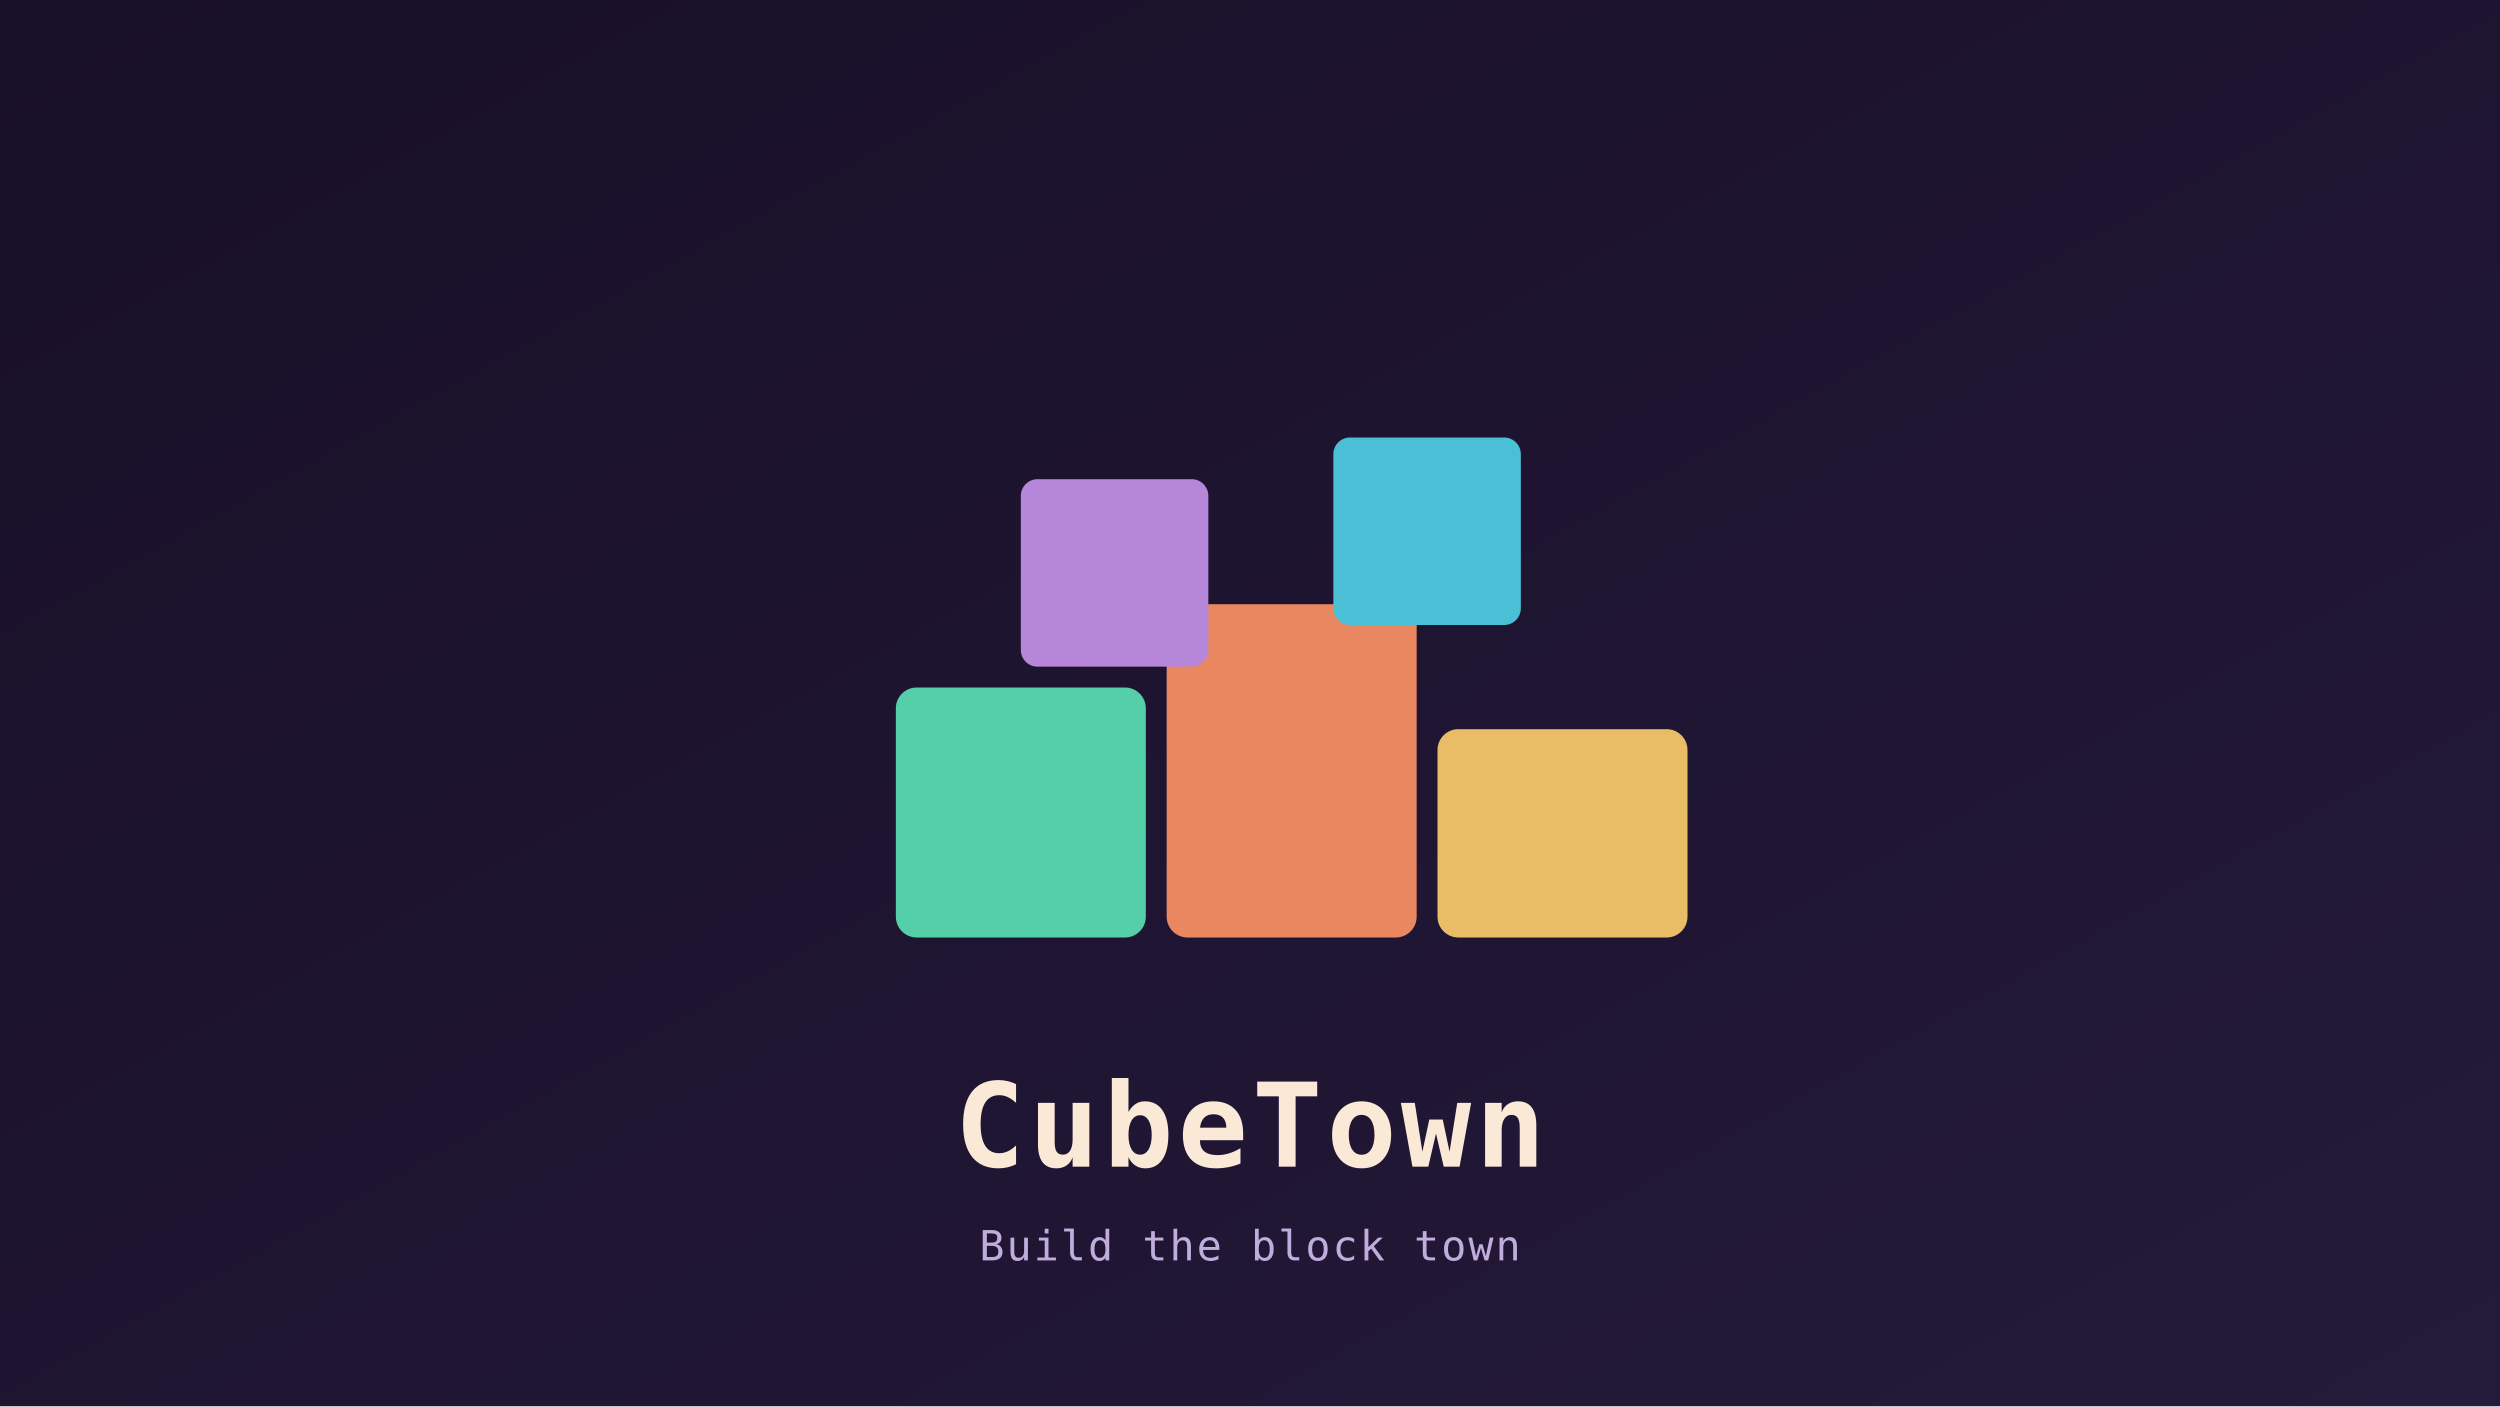
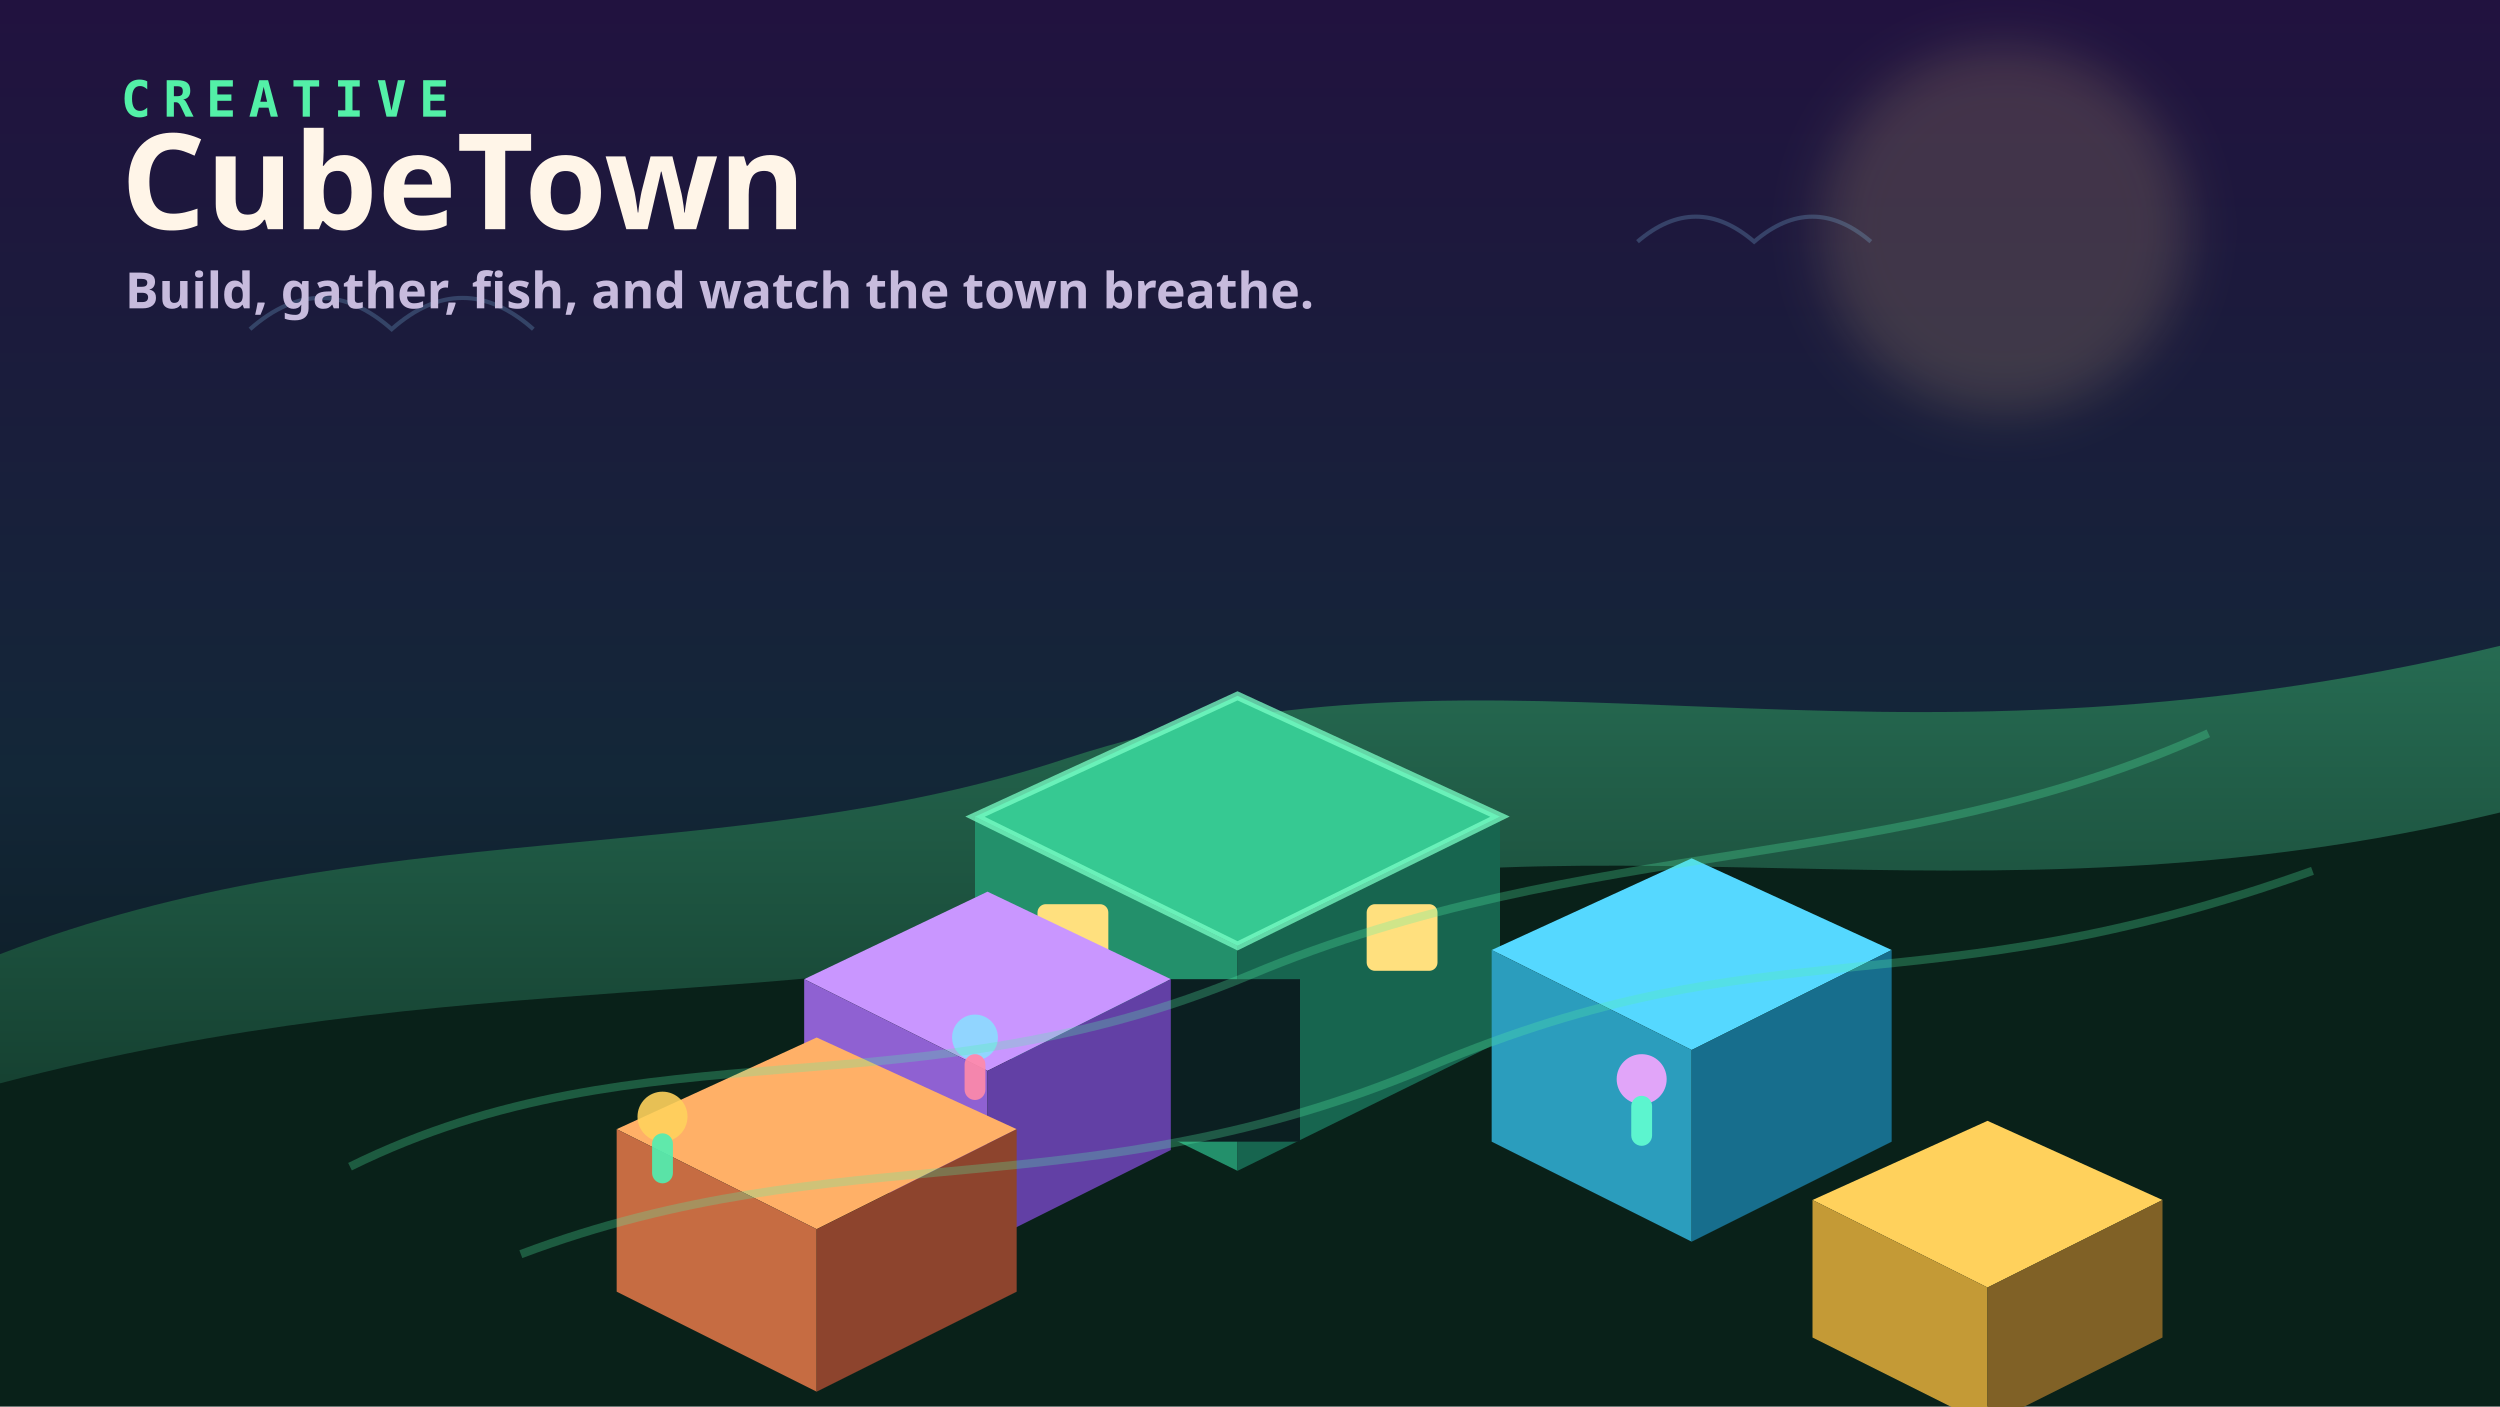
- <svg xmlns="http://www.w3.org/2000/svg" width="1200" height="675" viewBox="0 0 1200 675">
+ <svg xmlns="http://www.w3.org/2000/svg" width="1200" height="675" viewBox="0 0 1200 675" role="img" aria-labelledby="title desc">
  <defs>
-     <linearGradient id="bg" x1="0" y1="0" x2="1" y2="1">
-       <stop offset="0%" stop-color="#180f28" />
-       <stop offset="100%" stop-color="#241a3a" />
+     <linearGradient id="sky" x1="0" y1="0" x2="0" y2="1">
+       <stop offset="0" stop-color="#21123f" />
+       <stop offset=".55" stop-color="#132738" />
+       <stop offset="1" stop-color="#06100e" />
    </linearGradient>
+     <linearGradient id="grass" x1="0" y1="0" x2="0" y2="1">
+       <stop offset="0" stop-color="#266b52" />
+       <stop offset="1" stop-color="#0a231a" />
+     </linearGradient>
+     <filter id="glow" x="-50%" y="-50%" width="200%" height="200%">
+       <feGaussianBlur stdDeviation="12" />
+     </filter>
  </defs>
-   <rect width="1200" height="675" fill="url(#bg)" />
-   <g opacity="0.9">
-     <rect x="430" y="330" width="120" height="120" rx="10" fill="#5be3b5" />
-     <rect x="560" y="290" width="120" height="160" rx="10" fill="#ff9466" />
-     <rect x="690" y="350" width="120" height="100" rx="10" fill="#ffcf6b" />
-     <rect x="490" y="230" width="90" height="90" rx="8" fill="#c792ea" />
-     <rect x="640" y="210" width="90" height="90" rx="8" fill="#4fd1e8" />
+   <rect width="1200" height="675" fill="url(#sky)" />
+   <circle cx="962" cy="110" r="88" fill="#ffd58a" opacity=".16" filter="url(#glow)" />
+   <g opacity=".22" stroke="#8fd4ff" fill="none" stroke-width="2">
+     <path d="M120 158 q34 -30 68 0 q34 -30 68 0" />
+     <path d="M786 116 q28 -24 56 0 q28 -24 56 0" />
  </g>
-   <text x="600" y="560" text-anchor="middle" font-family="ui-monospace,Menlo,Consolas,monospace" font-size="56" font-weight="700" fill="#fbe9d8" letter-spacing="2">CubeTown</text>
-   <text x="600" y="605" text-anchor="middle" font-family="ui-monospace,Menlo,Consolas,monospace" font-size="20" fill="#c0addd" letter-spacing="1">Build the block town</text>
+   <path d="M0 458 C176 390 350 418 512 364 C720 296 892 384 1200 310 V675 H0Z" fill="url(#grass)" />
+   <path d="M0 520 C220 462 392 488 548 442 C756 382 944 452 1200 390 V675 H0Z" fill="#092119" />
+   <g transform="translate(260 250)">
+     <path d="M208 142 l126 -58 126 58 -126 62z" fill="#36c992" />
+     <path d="M334 204 v108 l-126 -62 V142z" fill="#23906b" />
+     <path d="M334 204 v108 l126 -62 V142z" fill="#17654f" />
+     <path d="M208 142 l126 -58 126 58 -126 62z" fill="none" stroke="#7affc6" stroke-width="4" opacity=".75" />
+     <path d="M300 220 h64 v78 h-64z" fill="#0b1f21" />
+     <rect x="238" y="184" width="34" height="32" rx="4" fill="#ffe07e" />
+     <rect x="396" y="184" width="34" height="32" rx="4" fill="#ffe07e" />
+     <path d="M126 220 l88 -42 88 42 -88 44z" fill="#c996ff" />
+     <path d="M214 264 v82 l-88 -44 v-82z" fill="#8f61d2" />
+     <path d="M214 264 v82 l88 -44 v-82z" fill="#6240a5" />
+     <path d="M456 206 l96 -44 96 44 -96 48z" fill="#55d8ff" />
+     <path d="M552 254 v92 l-96 -48 v-92z" fill="#2b9dbd" />
+     <path d="M552 254 v92 l96 -48 v-92z" fill="#176e8d" />
+     <path d="M36 292 l96 -44 96 44 -96 48z" fill="#ffb067" />
+     <path d="M132 340 v78 l-96 -48v-78z" fill="#c66c42" />
+     <path d="M132 340 v78 l96 -48v-78z" fill="#8d442d" />
+     <path d="M610 326 l84 -38 84 38 -84 42z" fill="#ffd15c" />
+     <path d="M694 368 v66 l-84 -42v-66z" fill="#c49a36" />
+     <path d="M694 368 v66 l84 -42v-66z" fill="#806126" />
+   </g>
+   <g transform="translate(318 536)" opacity=".9">
+     <circle cx="0" cy="0" r="12" fill="#ffd15c" />
+     <rect x="-5" y="8" width="10" height="24" rx="5" fill="#4ff0b2" />
+     <circle cx="150" cy="-38" r="11" fill="#8bdcff" />
+     <rect x="145" y="-30" width="10" height="22" rx="5" fill="#ff8aa8" />
+     <circle cx="470" cy="-18" r="12" fill="#f5a6ff" />
+     <rect x="465" y="-10" width="10" height="24" rx="5" fill="#62ffd0" />
+   </g>
+   <g stroke="#53f0a7" stroke-width="4" opacity=".28">
+     <path d="M168 560 C310 490 438 536 600 468 S910 420 1060 352" fill="none" />
+     <path d="M250 602 C404 544 520 582 686 512 S920 486 1110 418" fill="none" />
+   </g>
+   <g transform="translate(58 56)">
+     <text x="0" y="0" fill="#53f0a7" font-family="Spline Sans Mono, ui-monospace, monospace" font-size="24" font-weight="700" letter-spacing="6">CREATIVE</text>
+     <text x="0" y="54" fill="#fff5e8" font-family="Instrument Sans, system-ui, sans-serif" font-size="64" font-weight="900">CubeTown</text>
+     <text x="2" y="92" fill="#c7bbdd" font-family="Instrument Sans, system-ui, sans-serif" font-size="24" font-weight="600">Build, gather, fish, and watch the town breathe.</text>
+   </g>
</svg>
